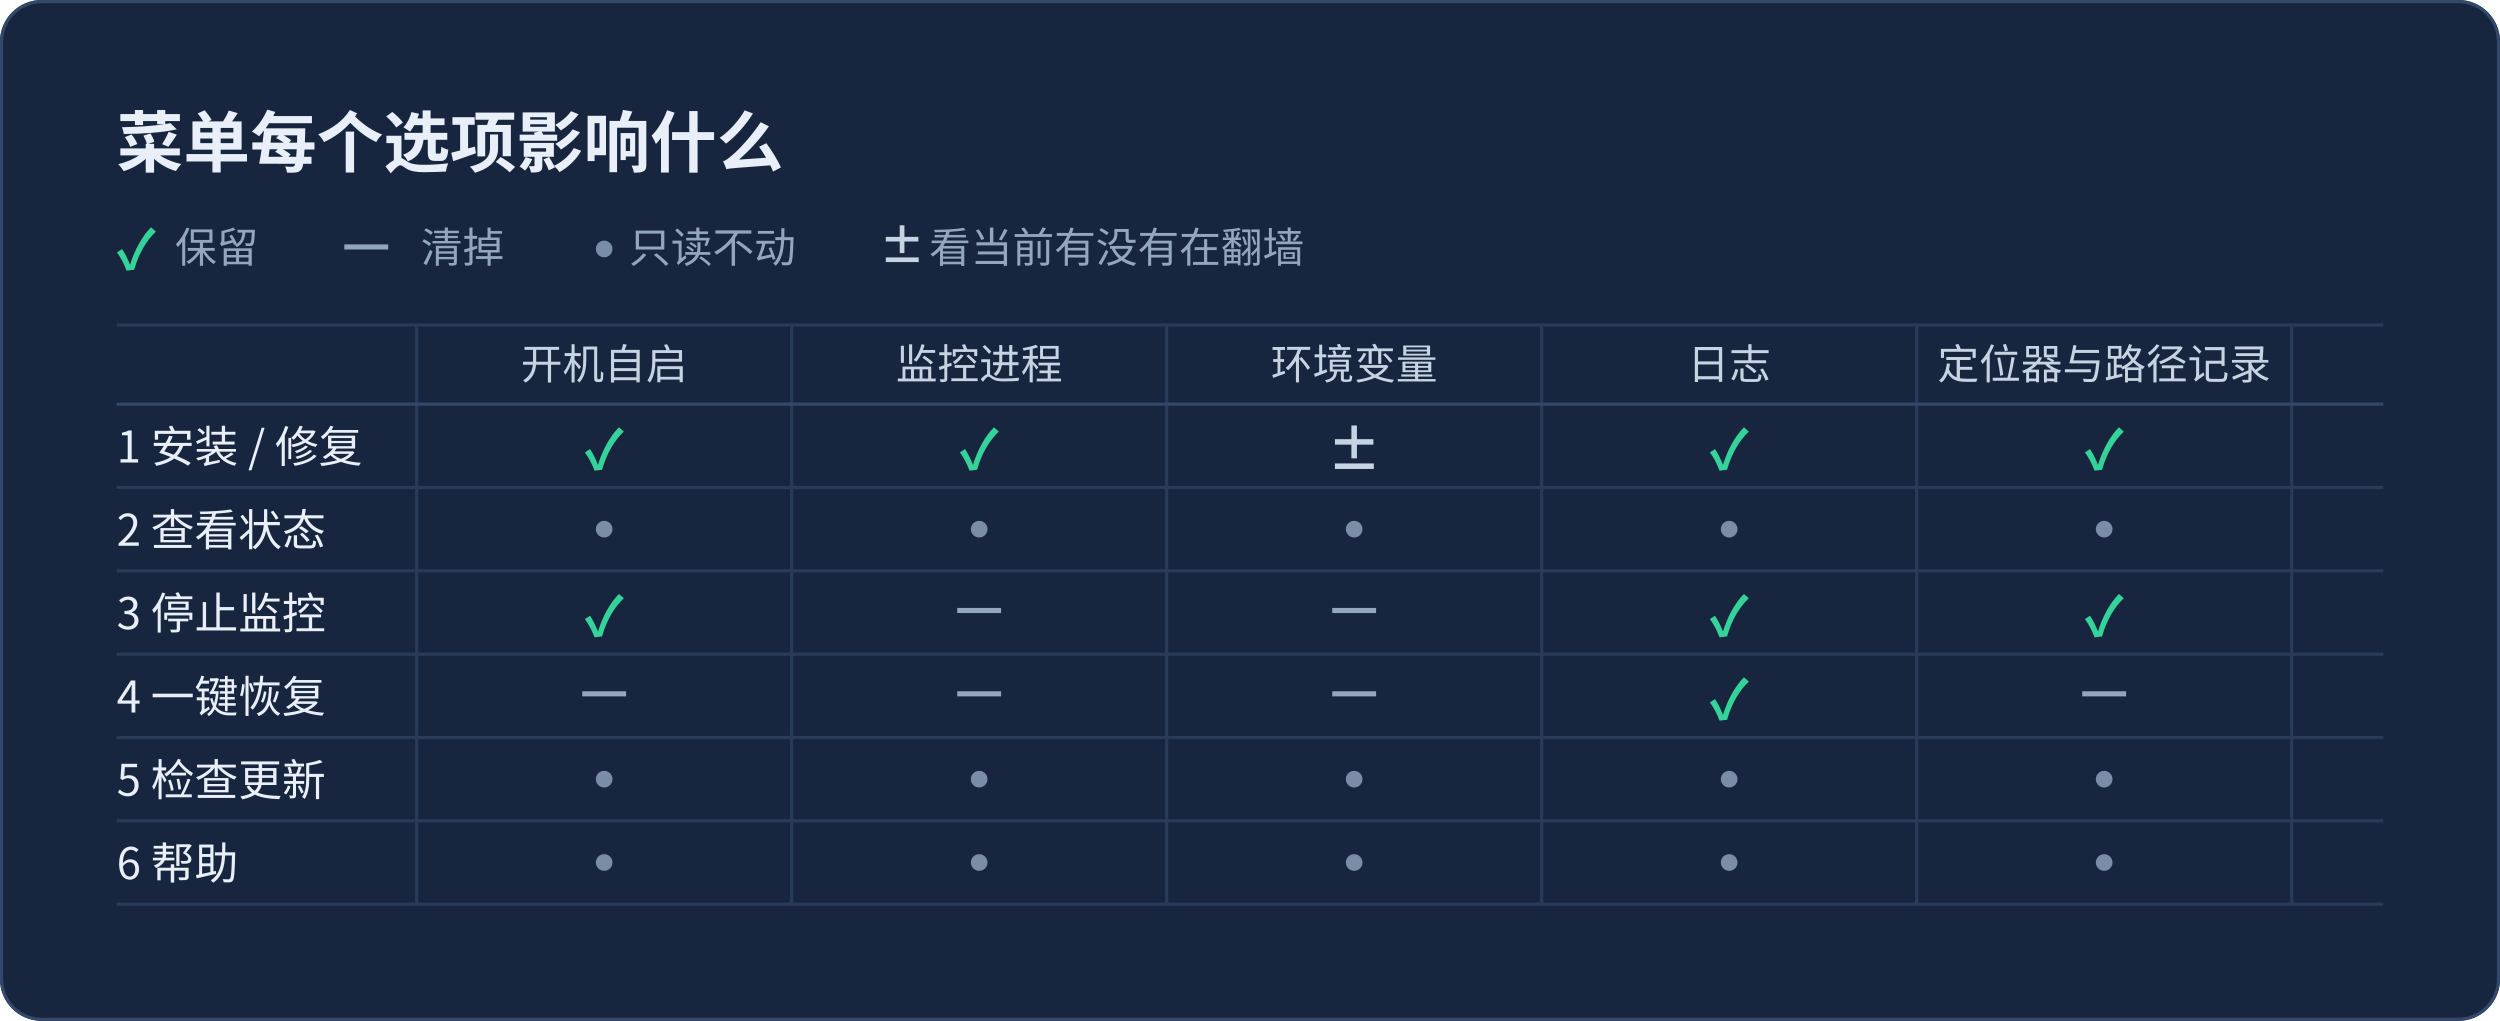
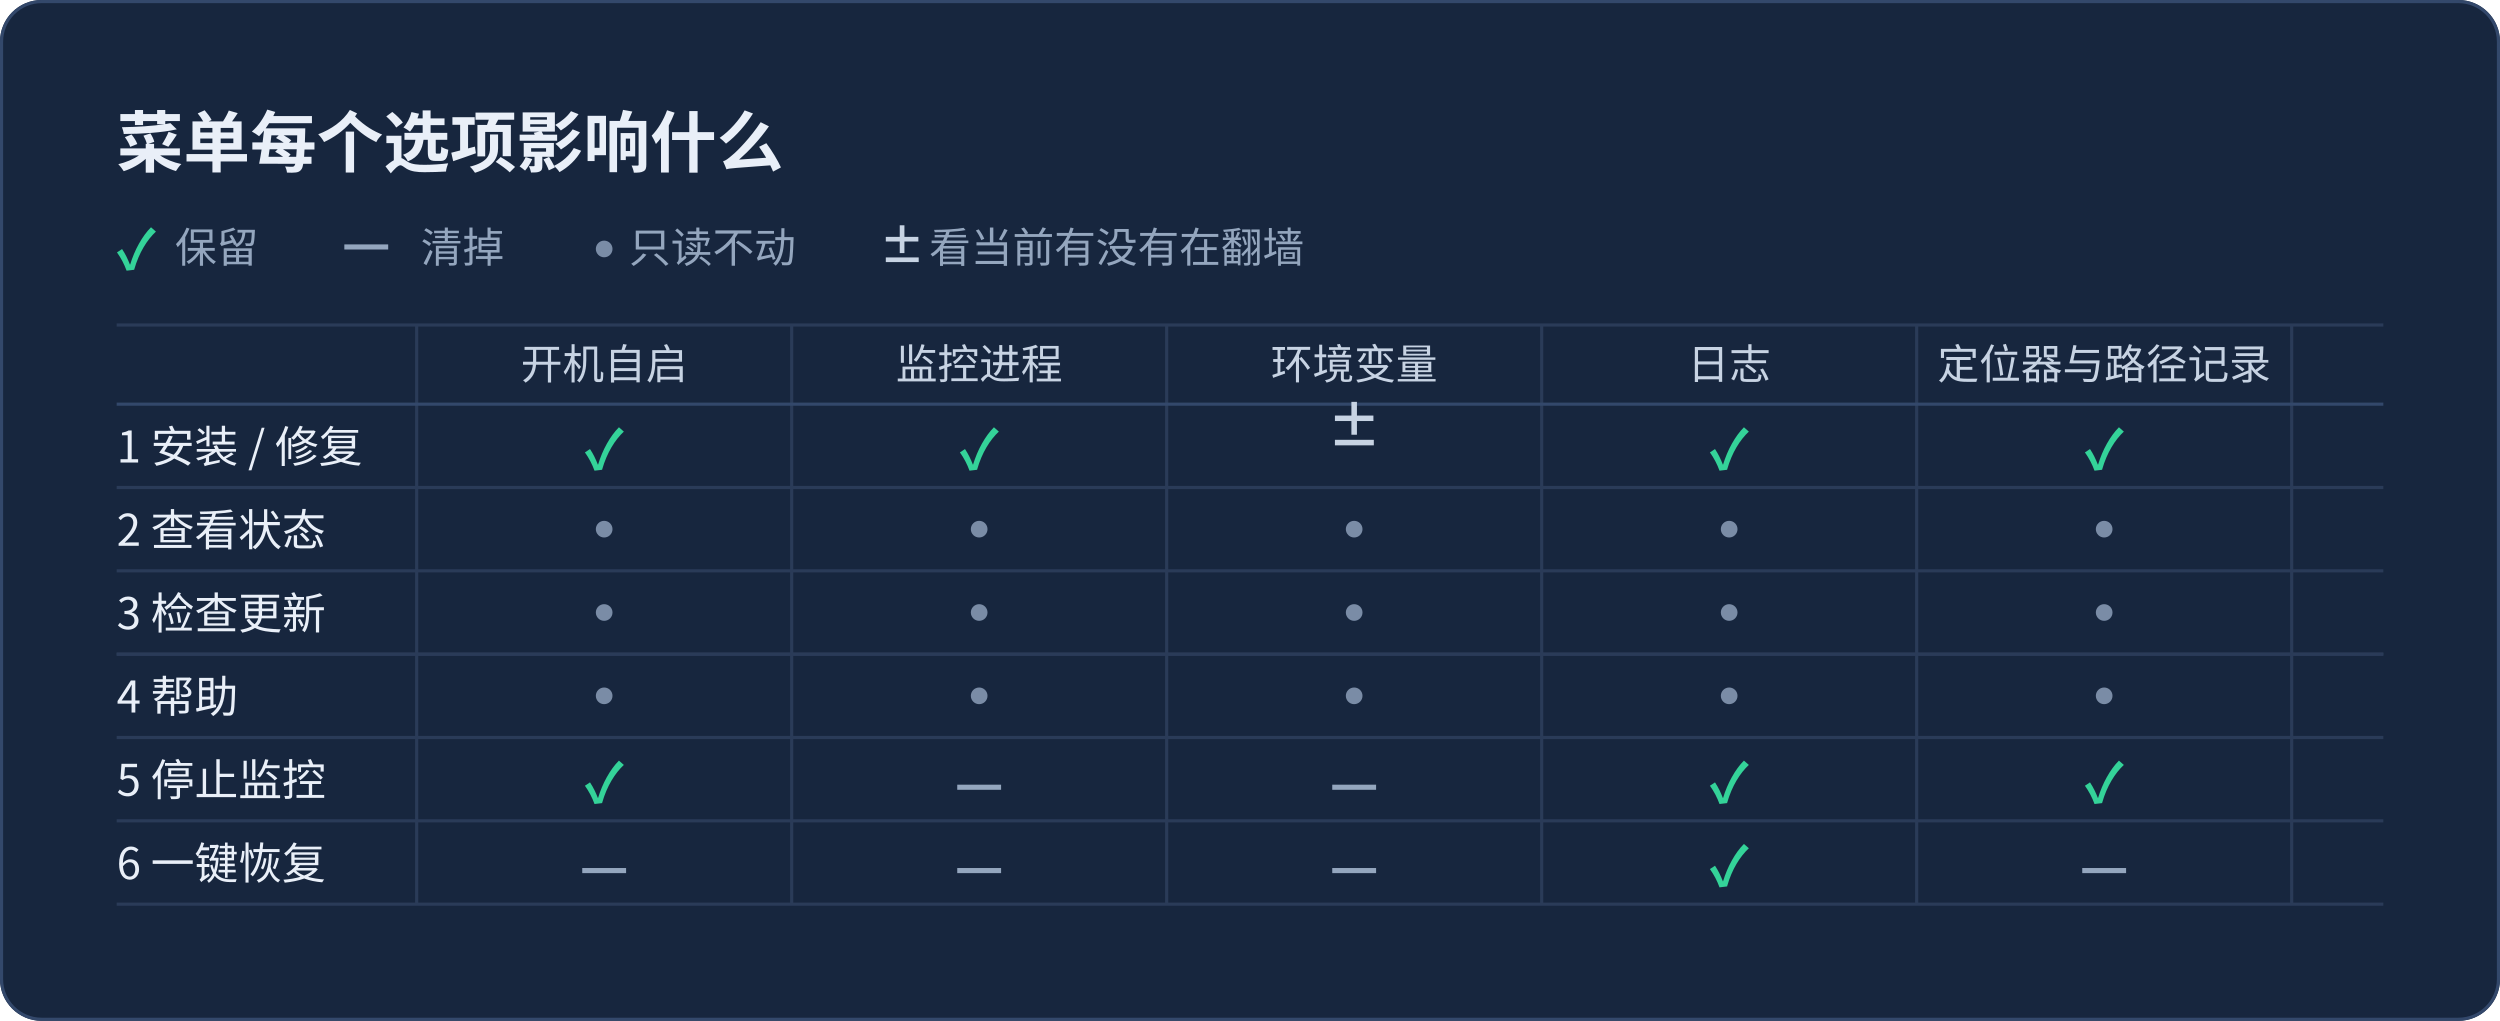
<svg xmlns="http://www.w3.org/2000/svg" width="1200" height="490" viewBox="0 0 1200 490" role="img" aria-labelledby="buttonsTitle buttonsDesc" font-family="-apple-system, BlinkMacSystemFont, 'Segoe UI', 'PingFang SC', 'Microsoft YaHei', 'Noto Sans CJK SC', sans-serif">
  <rect width="1200" height="490" rx="20" fill="#17263E" />
  <rect x="0.75" y="0.75" width="1198.5" height="488.5" rx="19.25" fill="none" stroke="#33486B" stroke-width="1.5" />
  <g id="heading">
    <text x="56" y="80" font-size="32" font-weight="700" fill="#E9EFF8">菜单每个选项影响什么</text>
    <text x="56" y="118" dominant-baseline="central" font-size="26" font-weight="700" fill="#34D399">✓</text>
    <text x="84" y="126" font-size="20" fill="#94A6BE">保留</text>
    <text x="164" y="126" font-size="26" font-weight="700" fill="#94A6BE">—</text>
    <text x="202" y="126" font-size="20" fill="#94A6BE">清掉</text>
    <circle cx="290" cy="119.5" r="4" fill="#7A8CA6" />
    <text x="302" y="126" font-size="20" fill="#94A6BE">只读不动</text>
    <text x="422" y="126" font-size="22" font-weight="700" fill="#C7D3E3">±</text>
    <text x="446" y="126" font-size="20" fill="#94A6BE">看当前有没有在翻墙</text>
  </g>
  <g id="grid" fill="none" stroke-width="1.5">
    <path d="M200 156V434M380 156V434M560 156V434M740 156V434M920 156V434M1100 156V434" stroke="#2A3B58" />
    <path d="M56 156H1144M56 314H1144M56 434H1144" stroke="#2A3B58" />
    <path d="M56 194H1144" stroke="#33486B" />
  </g>
  <g id="column-labels" font-size="20" fill="#C7D3E3" text-anchor="middle">
    <text x="290" y="182">开机自启</text>
    <text x="470" y="182">监控进程</text>
    <text x="650" y="182">环境变量</text>
    <text x="830" y="182">日志</text>
    <text x="1010" y="182">定位器与路径记录</text>
  </g>
  <g id="row-labels" font-size="21" fill="#E9EFF8">
    <text x="56" y="222">1 安装 / 修复</text>
    <text x="56" y="262">2 查看状态</text>
-     <text x="56" y="302">3 停止监控</text>
-     <text x="56" y="342">4 一键恢复</text>
-     <text x="56" y="382">5 检查更新</text>
-     <text x="56" y="422">6 帮助</text>
+     <text x="56" y="302">3 检查更新</text>
+     <text x="56" y="342">4 帮助</text>
+     <text x="56" y="382">5 停止监控</text>
+     <text x="56" y="422">6 一键恢复</text>
  </g>
  <g id="row-lines" stroke="#2A3B58" stroke-width="1.5">
-     <path d="M56 234H1144M56 274H1144M56 354H1144M56 394H1144" />
+     <path d="M56 234H1144M56 274H1144M56 314H1144M56 354H1144M56 394H1144" />
  </g>
  <g id="kept" font-size="26" font-weight="700" fill="#34D399" text-anchor="middle">
    <text x="290" y="214" dominant-baseline="central">✓</text>
    <text x="470" y="214" dominant-baseline="central">✓</text>
    <text x="830" y="214" dominant-baseline="central">✓</text>
    <text x="1010" y="214" dominant-baseline="central">✓</text>
-     <text x="290" y="294" dominant-baseline="central">✓</text>
-     <text x="830" y="294" dominant-baseline="central">✓</text>
-     <text x="1010" y="294" dominant-baseline="central">✓</text>
-     <text x="830" y="334" dominant-baseline="central">✓</text>
+     <text x="290" y="374" dominant-baseline="central">✓</text>
+     <text x="830" y="374" dominant-baseline="central">✓</text>
+     <text x="1010" y="374" dominant-baseline="central">✓</text>
+     <text x="830" y="414" dominant-baseline="central">✓</text>
  </g>
  <g id="by-state" font-size="26" font-weight="700" fill="#C7D3E3" text-anchor="middle">
-     <text x="650" y="214" dominant-baseline="central">±</text>
+     <text x="650" y="214">±</text>
  </g>
  <g id="cleared" font-size="26" font-weight="700" fill="#94A6BE" text-anchor="middle">
-     <text x="470" y="300.5">—</text>
-     <text x="650" y="300.5">—</text>
-     <text x="290" y="340.5">—</text>
-     <text x="470" y="340.5">—</text>
-     <text x="650" y="340.5">—</text>
-     <text x="1010" y="340.5">—</text>
+     <text x="470" y="374" dominant-baseline="central">—</text>
+     <text x="650" y="374" dominant-baseline="central">—</text>
+     <text x="290" y="414" dominant-baseline="central">—</text>
+     <text x="470" y="414" dominant-baseline="central">—</text>
+     <text x="650" y="414" dominant-baseline="central">—</text>
+     <text x="1010" y="414" dominant-baseline="central">—</text>
  </g>
  <g id="read-only" fill="#7A8CA6">
    <circle cx="290" cy="254" r="4" />
    <circle cx="470" cy="254" r="4" />
    <circle cx="650" cy="254" r="4" />
    <circle cx="830" cy="254" r="4" />
    <circle cx="1010" cy="254" r="4" />
-     <circle cx="290" cy="374" r="4" />
-     <circle cx="470" cy="374" r="4" />
-     <circle cx="650" cy="374" r="4" />
-     <circle cx="830" cy="374" r="4" />
-     <circle cx="1010" cy="374" r="4" />
-     <circle cx="290" cy="414" r="4" />
-     <circle cx="470" cy="414" r="4" />
-     <circle cx="650" cy="414" r="4" />
-     <circle cx="830" cy="414" r="4" />
-     <circle cx="1010" cy="414" r="4" />
+     <circle cx="290" cy="294" r="4" />
+     <circle cx="470" cy="294" r="4" />
+     <circle cx="650" cy="294" r="4" />
+     <circle cx="830" cy="294" r="4" />
+     <circle cx="1010" cy="294" r="4" />
+     <circle cx="290" cy="334" r="4" />
+     <circle cx="470" cy="334" r="4" />
+     <circle cx="650" cy="334" r="4" />
+     <circle cx="830" cy="334" r="4" />
+     <circle cx="1010" cy="334" r="4" />
  </g>
</svg>
